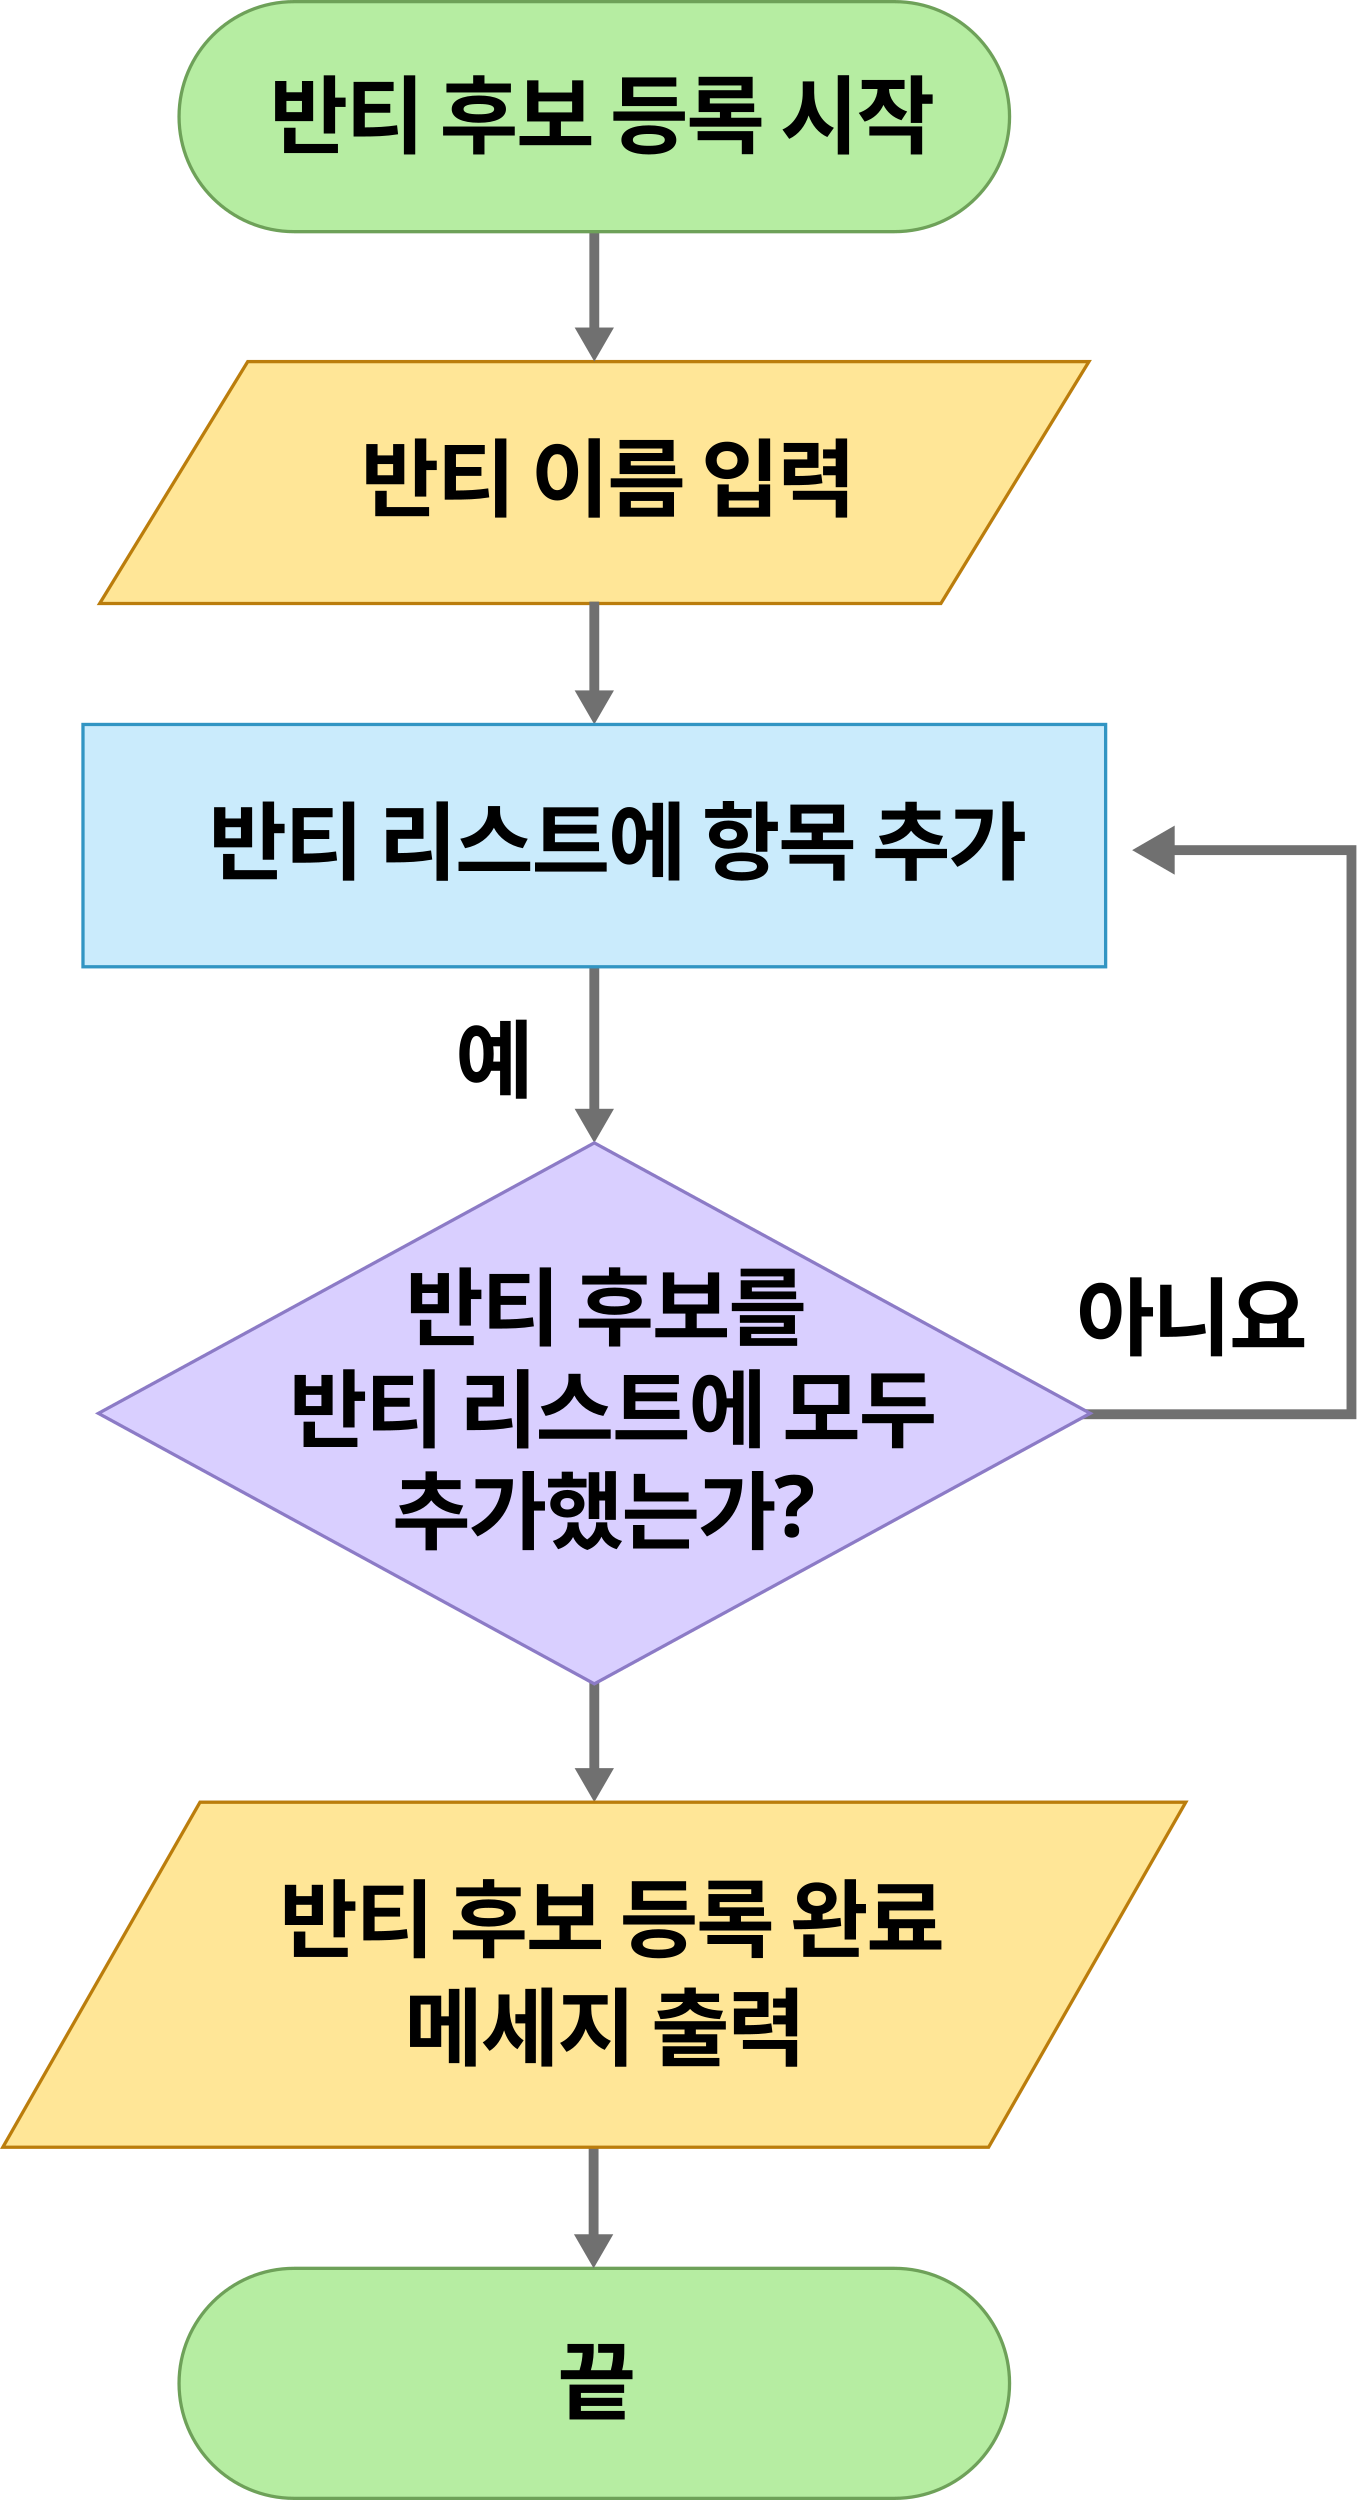
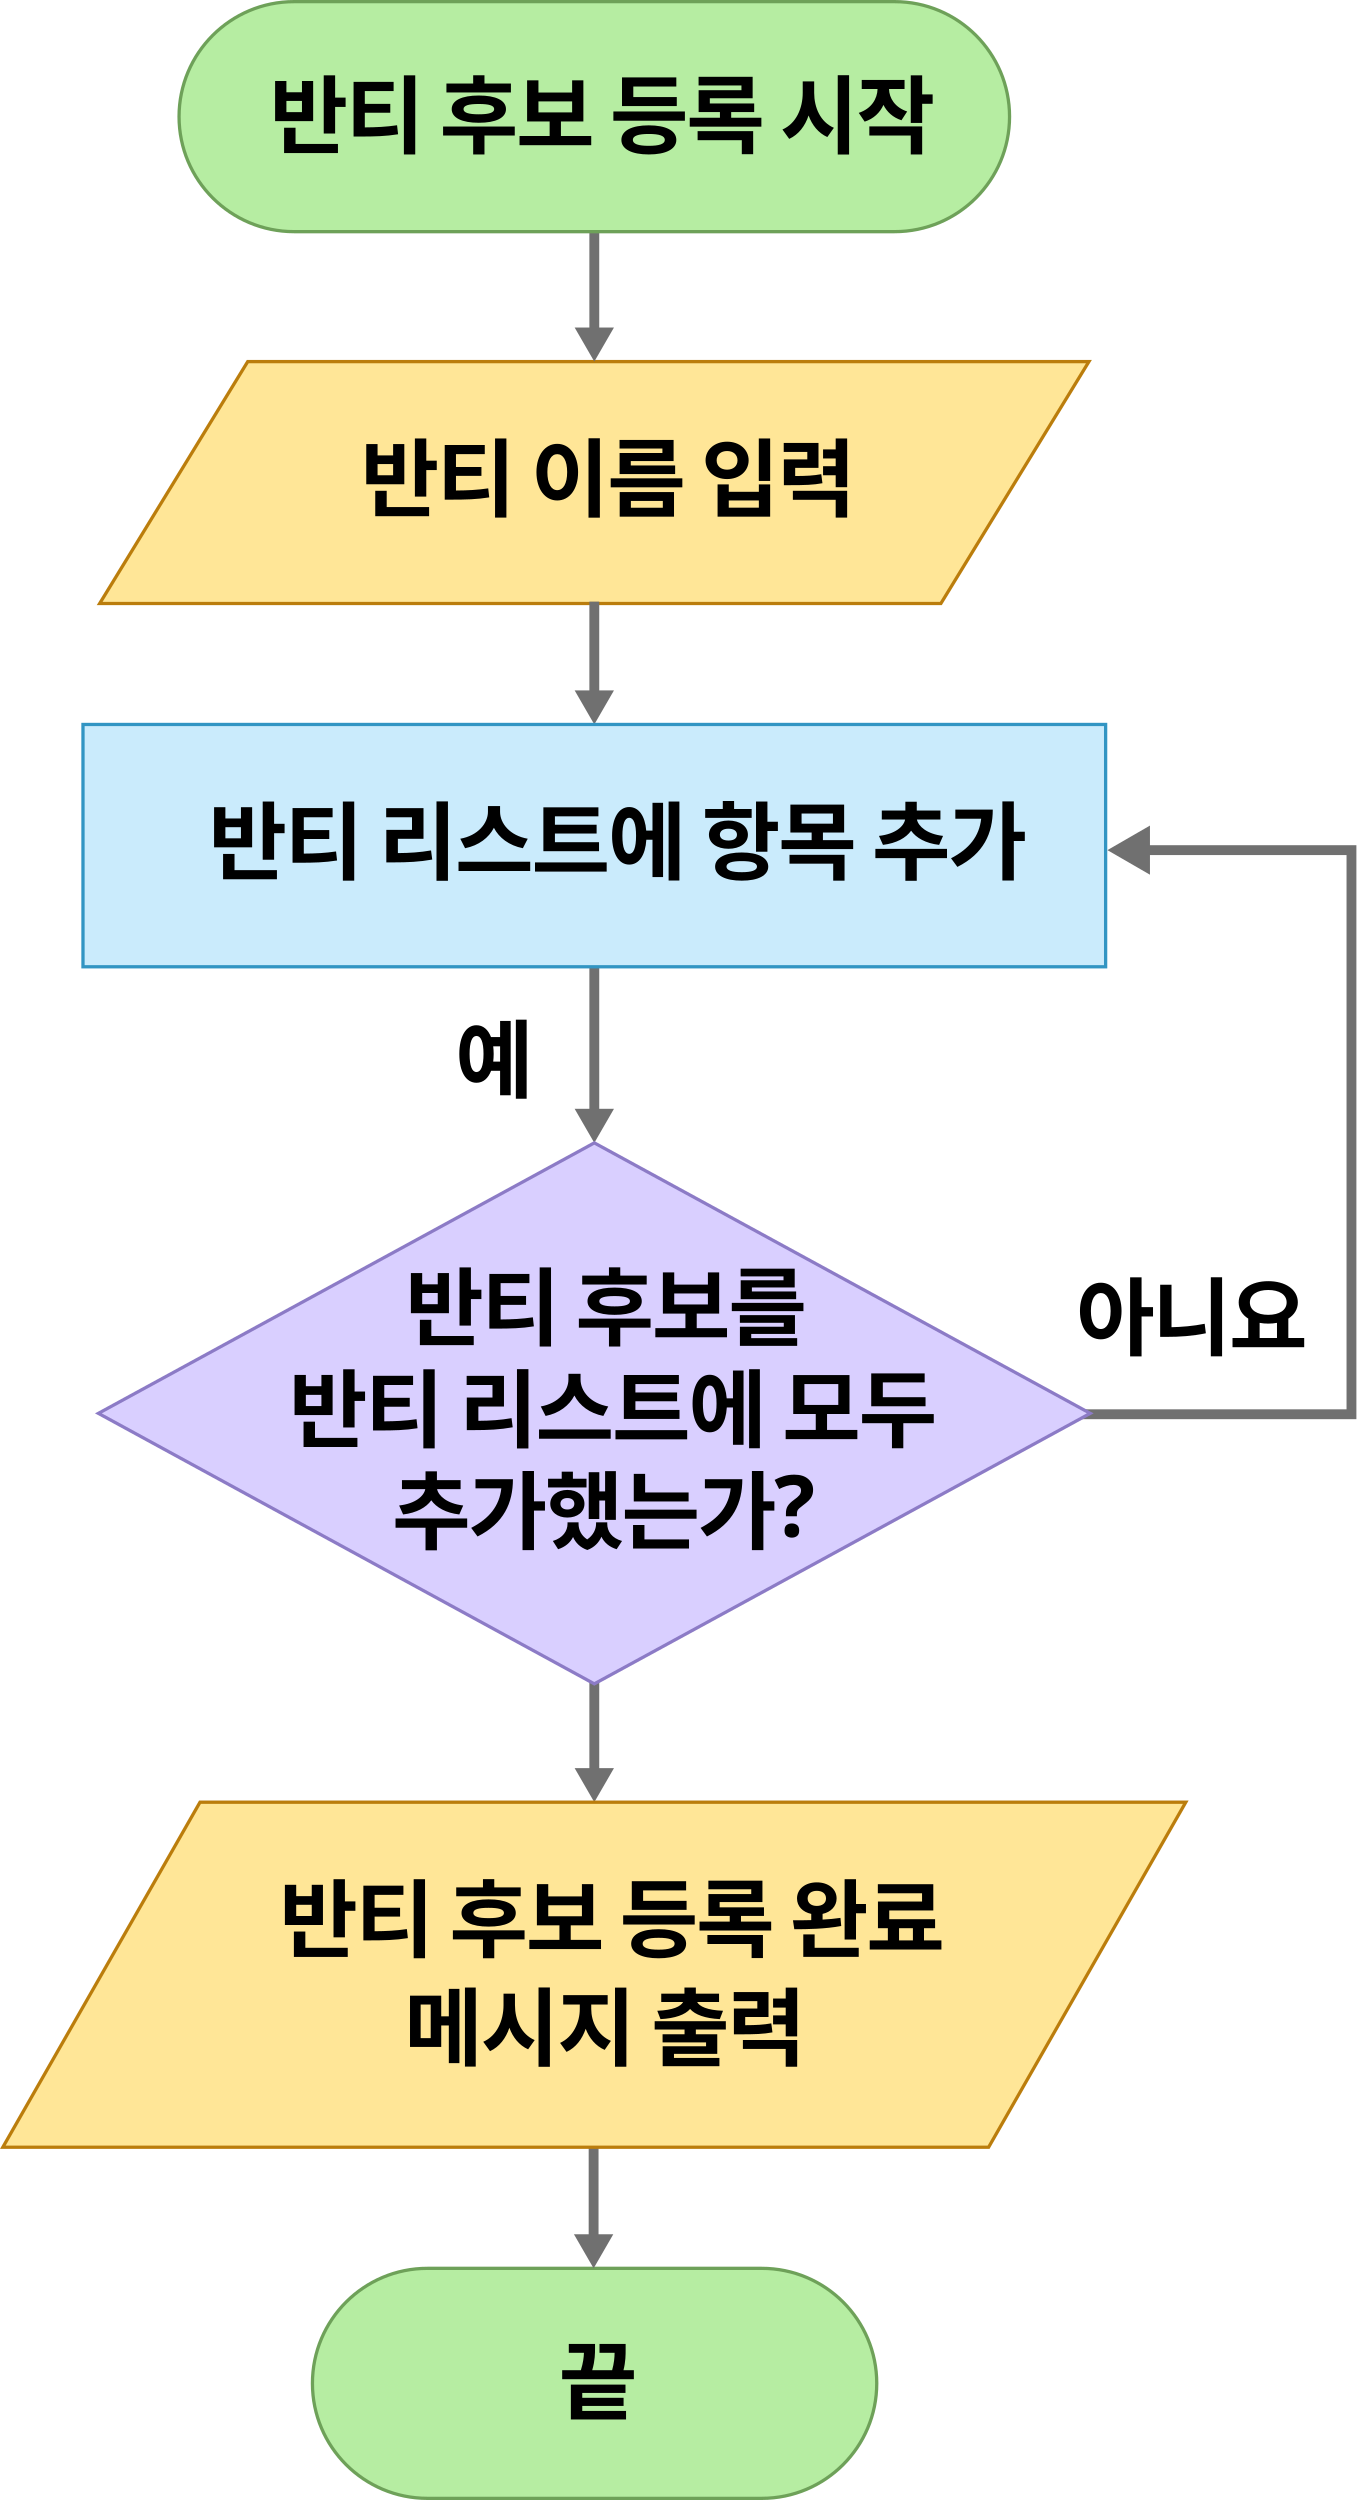
<svg xmlns="http://www.w3.org/2000/svg" id="_레이어_1" data-name="레이어 1" viewBox="0 0 412.789 760.824">
  <defs>
    <style>
      .cls-1 {
        fill: #707070;
        stroke-width: 0px;
      }

      .cls-2 {
        fill: #b6eda2;
        stroke: #6ea159;
      }

      .cls-2, .cls-3, .cls-4, .cls-5, .cls-6 {
        stroke-miterlimit: 10;
      }

      .cls-3 {
        fill: none;
        stroke: #707070;
        stroke-width: 3px;
      }

      .cls-4 {
        fill: #caebfc;
        stroke: #3295c3;
      }

      .cls-7 {
        font-family: Pretendard-Bold-KSCpc-EUC-H, Pretendard;
        font-size: 26px;
        font-weight: 700;
        letter-spacing: -.025em;
      }

      .cls-5 {
        fill: #d9cfff;
        stroke: #8c7bc6;
      }

      .cls-6 {
        fill: #ffe697;
        stroke: #bb7d0c;
      }
    </style>
  </defs>
  <g>
-     <polyline class="cls-3" points="355.303 258.722 411.289 258.722 411.289 430.399 329.097 430.399" />
-     <polygon class="cls-1" points="357.491 266.201 344.539 258.722 357.491 251.243 357.491 266.201" />
+     <polyline class="cls-3" points="347.777 258.722 411.289 258.722 411.289 430.399 329.097 430.399" />
+     <polygon class="cls-1" points="349.966 266.201 337.014 258.722 349.966 251.243 349.966 266.201" />
  </g>
-   <rect class="cls-2" x="54.492" y="690.324" width="252.744" height="70" rx="35" ry="35" />
-   <text class="cls-7" transform="translate(169.629 734.274)">
+   <rect class="cls-2" x="95.084" y="690.324" width="171.736" height="70" rx="35" ry="35" />
+   <text class="cls-7" transform="translate(170.041 734.274)">
    <tspan x="0" y="0">끝</tspan>
  </text>
  <polygon class="cls-6" points="286.336 183.66 30.333 183.66 75.393 110.042 331.395 110.042 286.336 183.66" />
  <g>
    <line class="cls-3" x1="180.864" y1="183.099" x2="180.864" y2="211.865" />
-     <polygon class="cls-1" points="174.88 210.114 180.864 220.475 186.847 210.114 174.88 210.114" />
+     <polygon class="cls-1" points="174.881 210.114 180.864 220.475 186.847 210.114 174.881 210.114" />
  </g>
  <text class="cls-7" transform="translate(109.731 155.199)">
    <tspan x="0" y="0">반티 이름 입력</tspan>
  </text>
  <g>
    <line class="cls-3" x1="180.864" y1="70.467" x2="180.864" y2="101.431" />
-     <polygon class="cls-1" points="174.88 99.68 180.864 110.042 186.847 99.68 174.88 99.68" />
+     <polygon class="cls-1" points="174.881 99.68 180.864 110.042 186.847 99.68 174.881 99.68" />
  </g>
  <rect class="cls-2" x="54.492" y=".5" width="252.744" height="70" rx="35" ry="35" />
  <text class="cls-7" transform="translate(81.989 44.693)">
    <tspan x="0" y="0">반티 후보 등록 시작</tspan>
  </text>
  <g>
    <line class="cls-3" x1="180.864" y1="293.807" x2="180.864" y2="339.202" />
-     <polygon class="cls-1" points="174.88 337.451 180.864 347.813 186.847 337.451 174.88 337.451" />
+     <polygon class="cls-1" points="174.881 337.451 180.864 347.813 186.847 337.451 174.881 337.451" />
  </g>
  <rect class="cls-4" x="25.253" y="220.475" width="311.223" height="73.746" />
  <text class="cls-7" transform="translate(63.419 265.701)">
    <tspan x="0" y="0">반티 리스트에 항목 추가</tspan>
  </text>
  <g>
    <line class="cls-3" x1="180.864" y1="509.259" x2="180.864" y2="539.851" />
-     <polygon class="cls-1" points="174.88 538.1 180.864 548.462 186.847 538.1 174.88 538.1" />
+     <polygon class="cls-1" points="174.881 538.1 180.864 548.462 186.847 538.1 174.881 538.1" />
  </g>
  <polygon class="cls-5" points="180.864 347.813 29.941 430.129 180.864 512.445 331.787 430.129 180.864 347.813" />
  <text class="cls-7" transform="translate(123.313 407.477)">
    <tspan x="0" y="0">반티 후보를</tspan>
    <tspan x="-35.402" y="31">반티 리스트에 모두</tspan>
    <tspan x="-3.999" y="62">추가했는가?</tspan>
  </text>
  <text class="cls-7" transform="translate(327.491 410.489)">
    <tspan x="0" y="0">아니요</tspan>
  </text>
  <text class="cls-7" transform="translate(138.537 332.101)">
    <tspan x="0" y="0">예</tspan>
  </text>
  <g>
    <line class="cls-3" x1="180.653" y1="653.451" x2="180.653" y2="681.714" />
-     <polygon class="cls-1" points="174.67 679.963 180.653 690.325 186.636 679.963 174.67 679.963" />
+     <polygon class="cls-1" points="174.669 679.963 180.653 690.324 186.636 679.963 174.669 679.963" />
  </g>
  <polygon class="cls-6" points="300.863 653.462 .862 653.462 60.866 548.462 360.867 548.462 300.863 653.462" />
  <text class="cls-7" transform="translate(84.97 593.654)">
    <tspan x="0" y="0">반티 후보 등록 완료</tspan>
-     <tspan x="38.073" y="33">메세지 출력</tspan>
+     <tspan x="38.073" y="33">메시지 출력</tspan>
  </text>
</svg>
